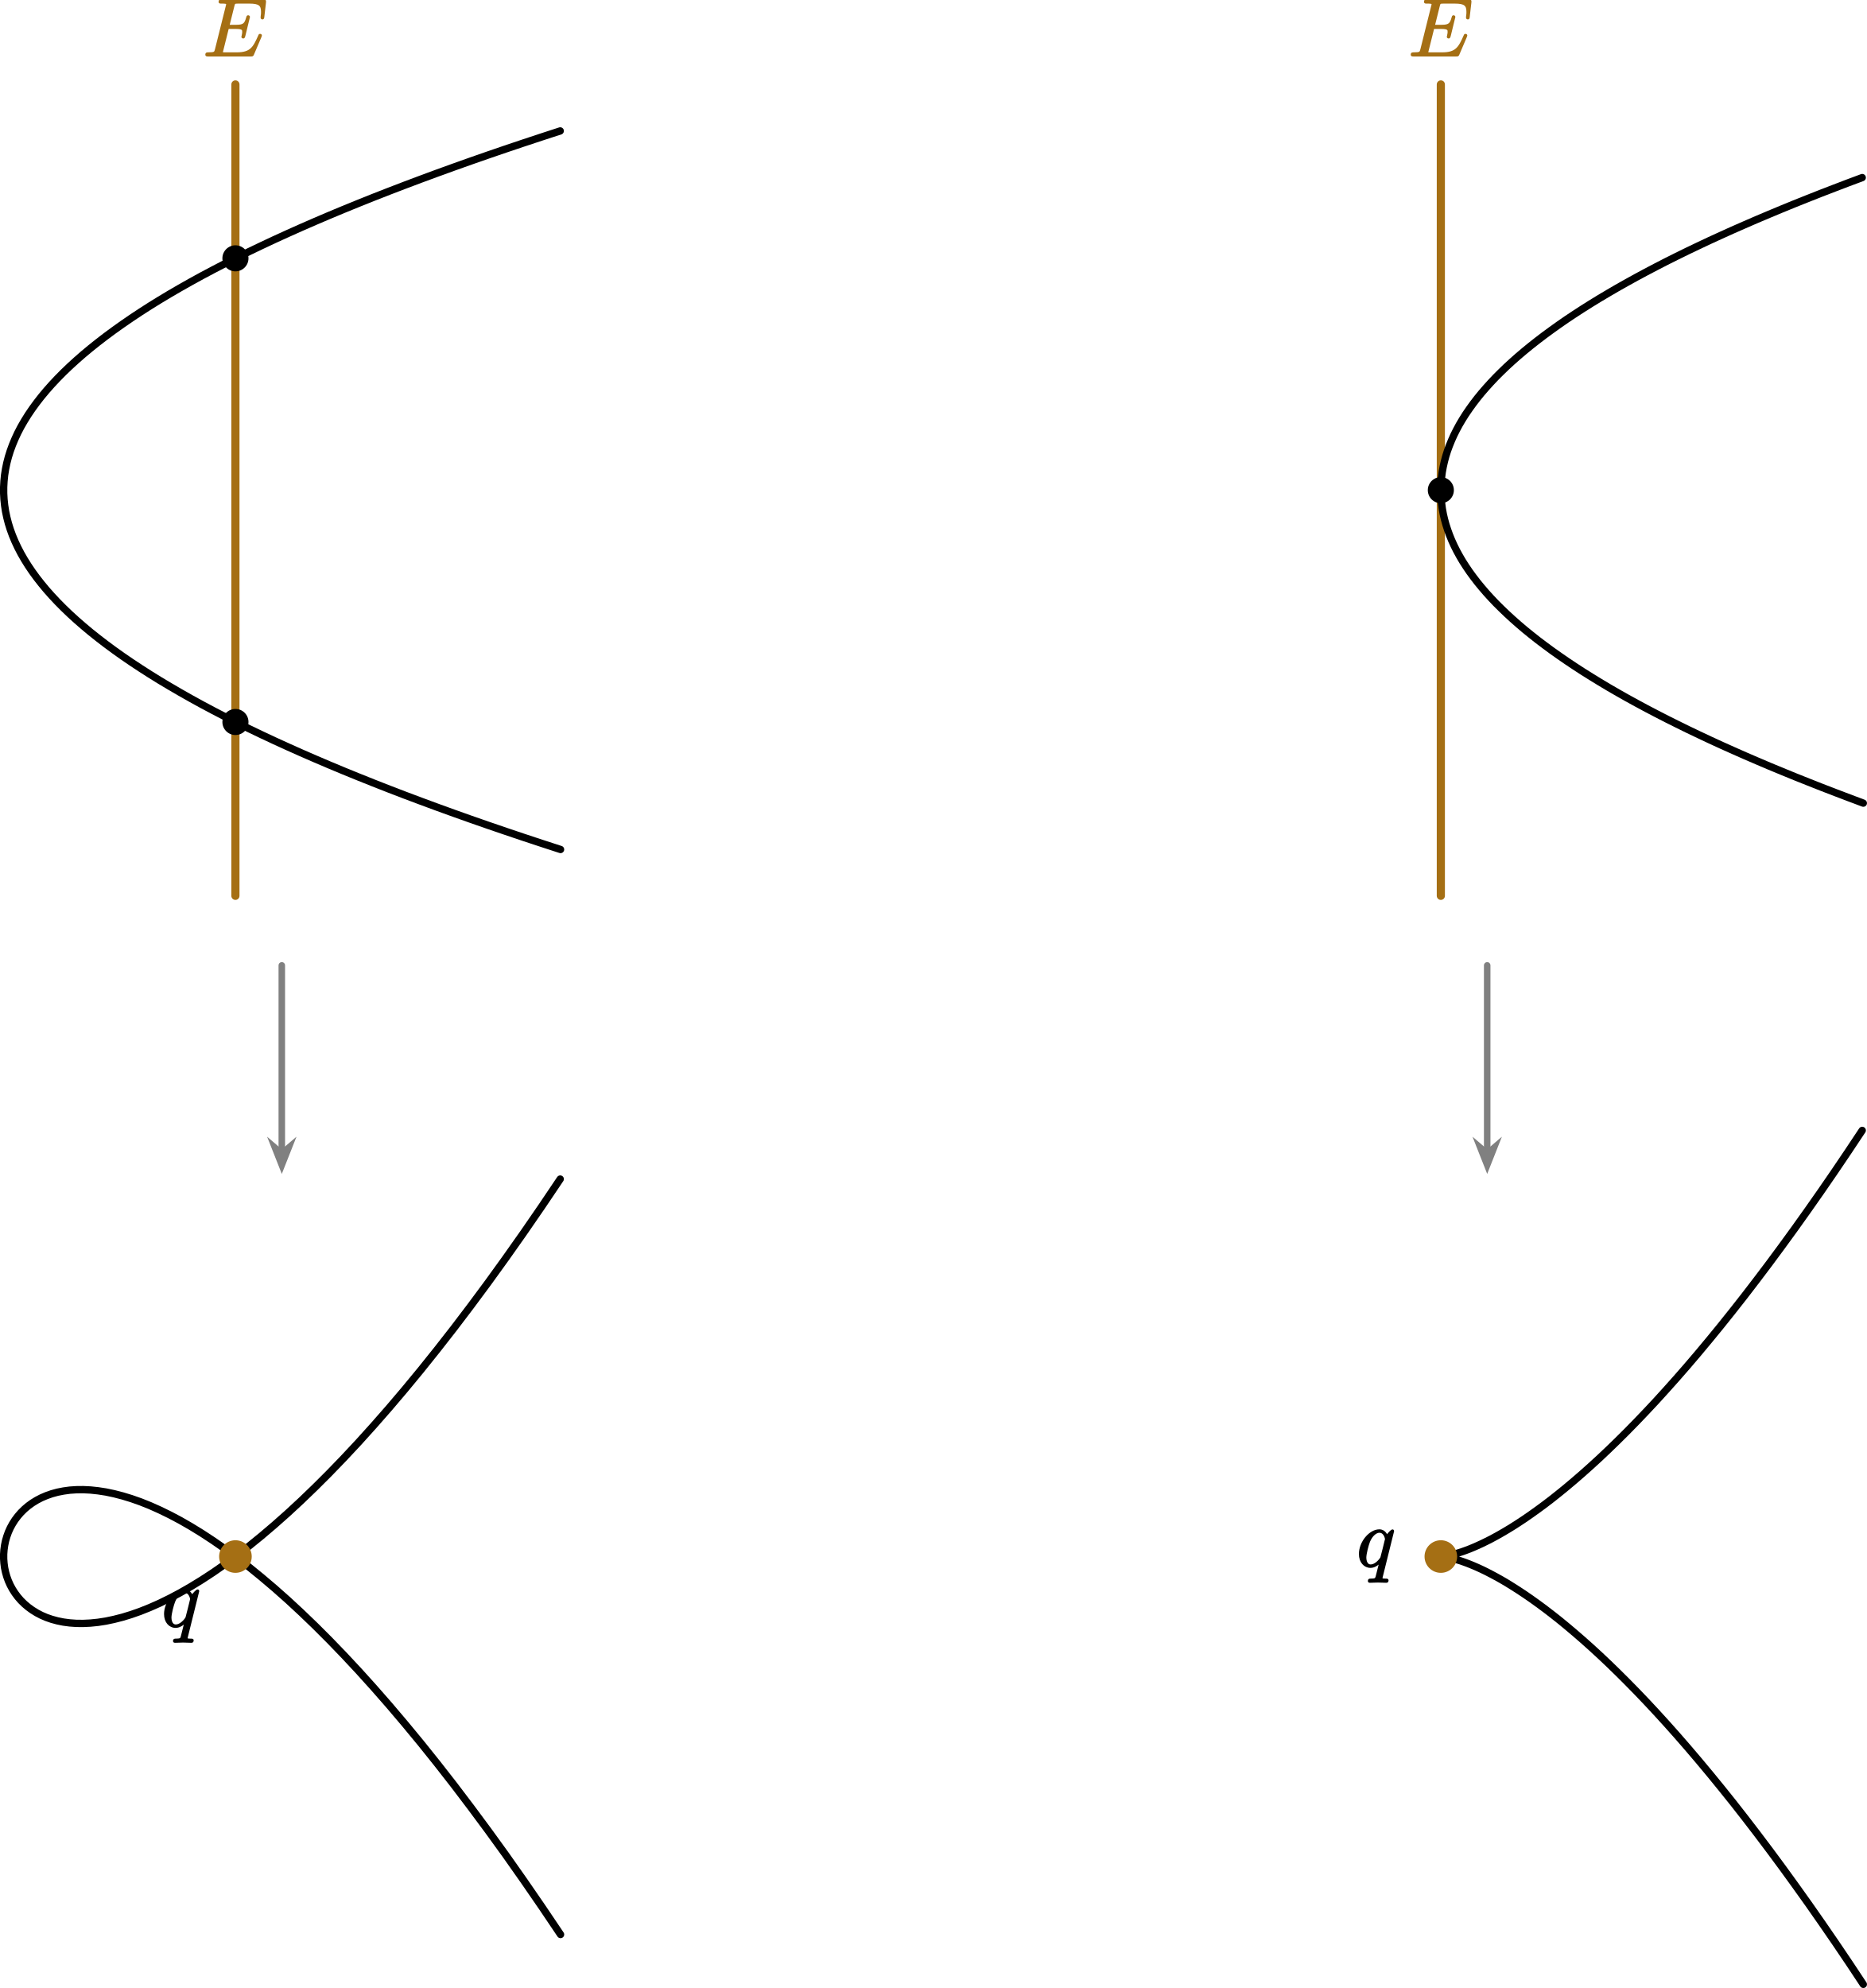
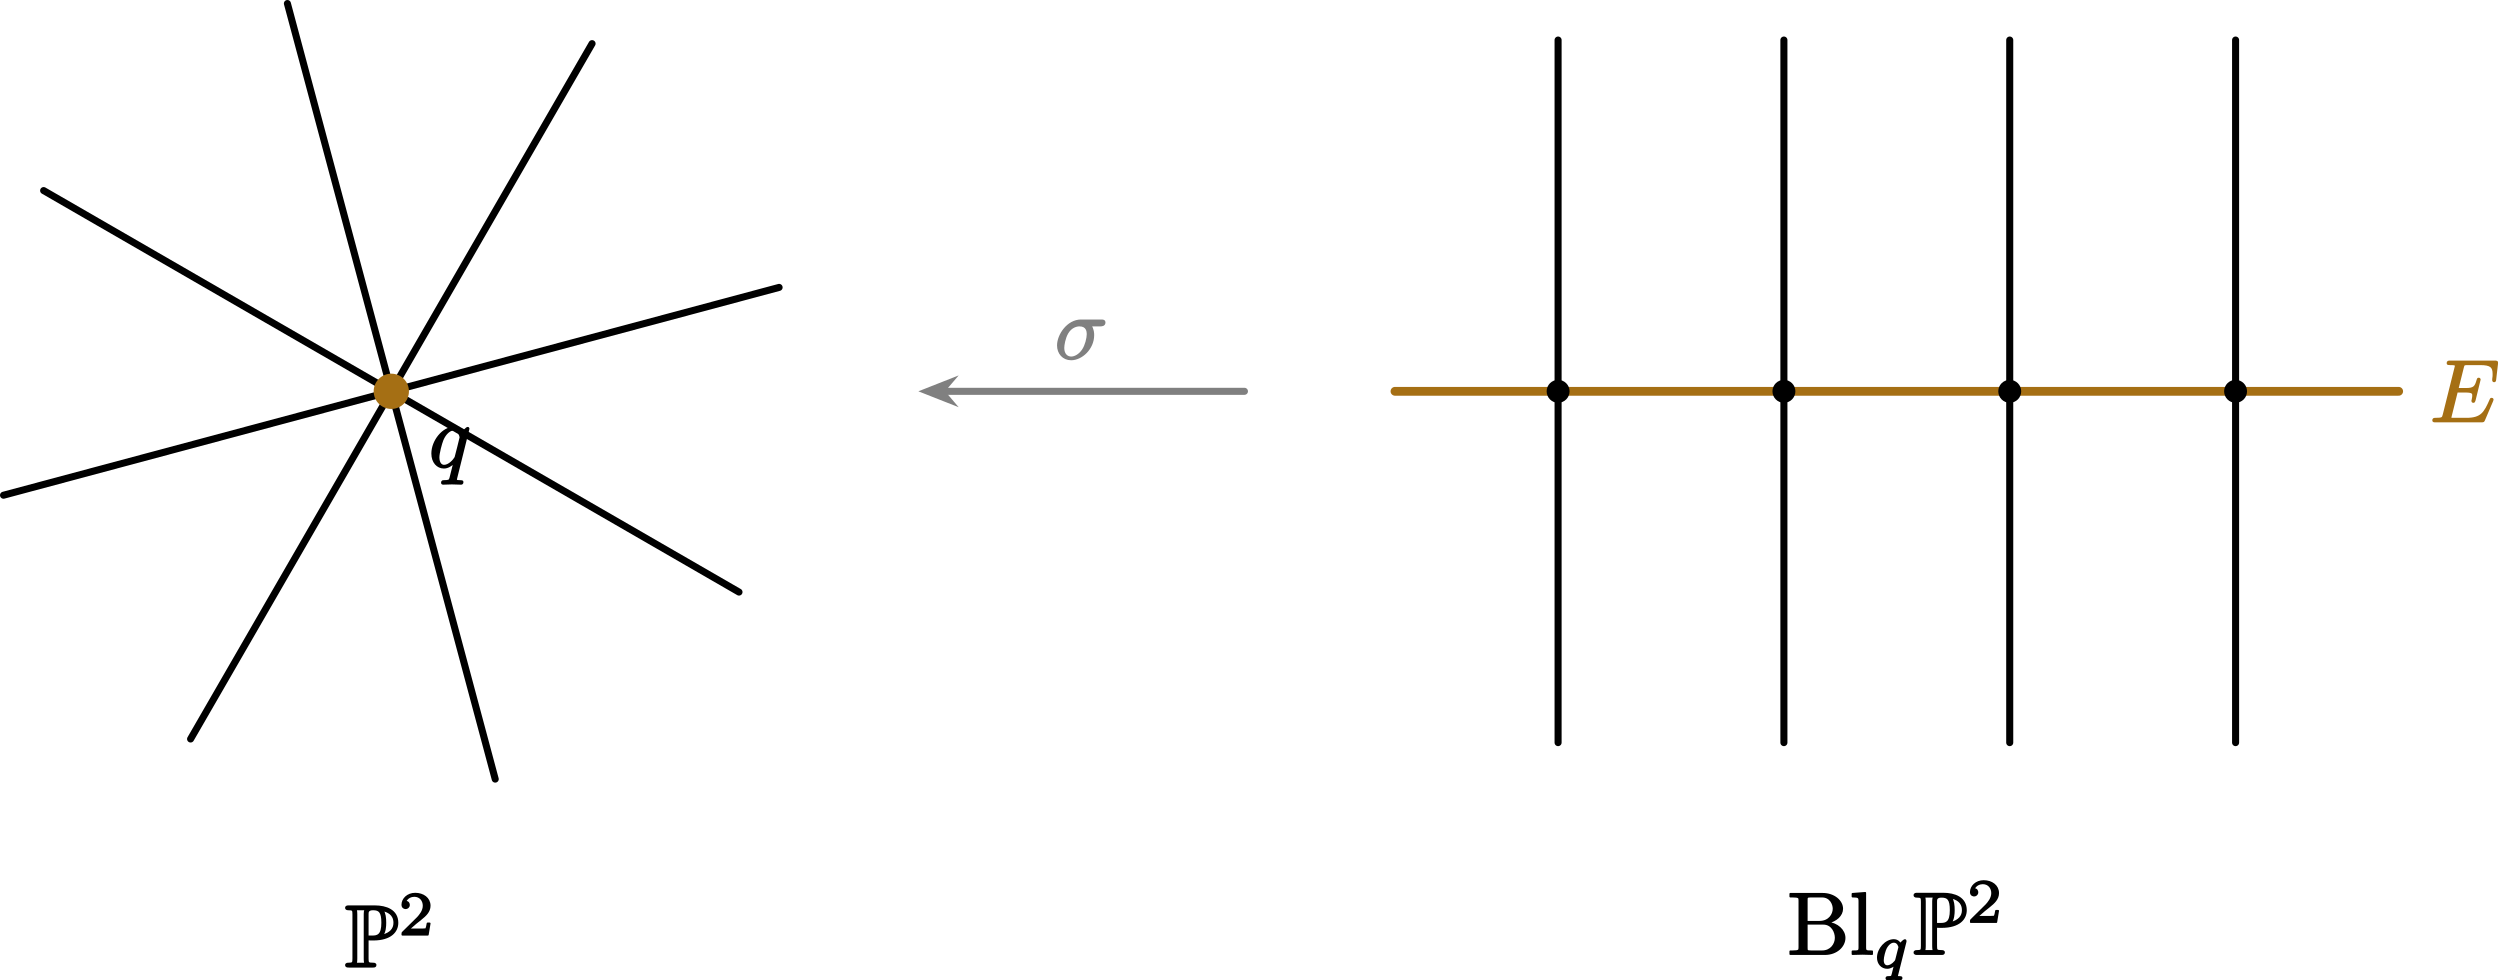
- <svg xmlns="http://www.w3.org/2000/svg" xmlns:xlink="http://www.w3.org/1999/xlink" version="1.1" width="228.303pt" height="243.087pt" viewBox="-70.007 -66.689 228.303 243.087">
+ <svg xmlns="http://www.w3.org/2000/svg" xmlns:xlink="http://www.w3.org/1999/xlink" version="1.1" width="282.43pt" height="110.633pt" viewBox="-70.008 -70.008 282.43 110.633">
  <defs>
-     <path id="g0-69" d="M7.054-2.321C7.073-2.371 7.103-2.441 7.103-2.461C7.103-2.471 7.103-2.57 6.984-2.57C6.894-2.57 6.874-2.511 6.854-2.451C6.207-.976 5.838-.309 4.134-.309H2.68C2.54-.309 2.521-.309 2.461-.319C2.361-.329 2.331-.339 2.331-.418C2.331-.448 2.331-.468 2.381-.648L3.059-3.367H4.045C4.892-3.367 4.892-3.158 4.892-2.909C4.892-2.839 4.892-2.72 4.822-2.421C4.802-2.371 4.792-2.341 4.792-2.311C4.792-2.262 4.832-2.202 4.922-2.202C5.001-2.202 5.031-2.252 5.071-2.401L5.639-4.732C5.639-4.792 5.589-4.842 5.519-4.842C5.43-4.842 5.41-4.782 5.38-4.663C5.171-3.905 4.991-3.676 4.075-3.676H3.138L3.736-6.077C3.826-6.426 3.836-6.466 4.274-6.466H5.679C6.894-6.466 7.193-6.177 7.193-5.36C7.193-5.121 7.193-5.101 7.153-4.832C7.153-4.772 7.143-4.702 7.143-4.653S7.173-4.533 7.263-4.533C7.372-4.533 7.382-4.593 7.402-4.782L7.601-6.506C7.631-6.775 7.582-6.775 7.333-6.775H2.301C2.102-6.775 2.002-6.775 2.002-6.575C2.002-6.466 2.092-6.466 2.281-6.466C2.65-6.466 2.929-6.466 2.929-6.286C2.929-6.247 2.929-6.227 2.879-6.047L1.564-.777C1.465-.389 1.445-.309 .658-.309C.488-.309 .379-.309 .379-.12C.379 0 .468 0 .658 0H5.828C6.057 0 6.067-.01 6.137-.169L7.054-2.321Z" />
-     <path id="g0-113" d="M4.503-4.294C4.503-4.334 4.473-4.394 4.403-4.394C4.294-4.394 3.895-3.995 3.726-3.706C3.507-4.244 3.118-4.403 2.8-4.403C1.624-4.403 .399-2.929 .399-1.484C.399-.508 .986 .11 1.714 .11C2.142 .11 2.531-.13 2.889-.488C2.8-.139 2.471 1.205 2.441 1.295C2.361 1.574 2.281 1.614 1.724 1.624C1.594 1.624 1.494 1.624 1.494 1.823C1.494 1.833 1.494 1.933 1.624 1.933C1.943 1.933 2.291 1.903 2.62 1.903C2.959 1.903 3.318 1.933 3.646 1.933C3.696 1.933 3.826 1.933 3.826 1.733C3.826 1.624 3.726 1.624 3.567 1.624C3.088 1.624 3.088 1.554 3.088 1.465C3.088 1.395 3.108 1.335 3.128 1.245L4.503-4.294ZM1.743-.11C1.146-.11 1.106-.877 1.106-1.046C1.106-1.524 1.395-2.61 1.564-3.029C1.873-3.766 2.391-4.184 2.8-4.184C3.447-4.184 3.587-3.377 3.587-3.308C3.587-3.248 3.039-1.066 3.009-1.026C2.859-.747 2.301-.11 1.743-.11Z" />
+     <path id="g2-113" d="M3.55-2.873C3.557-2.901 3.564-2.943 3.564-2.978C3.564-3.02 3.536-3.075 3.473-3.075C3.403-3.075 3.11-2.838 2.971-2.615C2.901-2.755 2.671-3.075 2.225-3.075C1.332-3.075 .425-2.092 .425-1.088C.425-.411 .879 .07 1.478 .07C1.876 .07 2.204-.181 2.357-.314C2.35-.293 2.134 .586 2.106 .704C2.008 1.088 2.001 1.095 1.569 1.102C1.485 1.102 1.388 1.102 1.388 1.255C1.388 1.297 1.423 1.353 1.492 1.353C1.723 1.353 1.981 1.325 2.218 1.325S2.748 1.353 2.964 1.353C3.027 1.353 3.103 1.332 3.103 1.2C3.103 1.102 3.006 1.102 2.922 1.102C2.769 1.102 2.58 1.102 2.58 1.018C2.58 .997 2.58 .983 2.615 .865L3.55-2.873ZM2.497-.879C2.462-.76 2.462-.746 2.371-.635C2.099-.314 1.771-.126 1.499-.126C1.241-.126 .99-.307 .99-.802C.99-1.172 1.193-1.939 1.353-2.218C1.674-2.776 2.029-2.88 2.225-2.88C2.713-2.88 2.845-2.343 2.845-2.273C2.845-2.239 2.831-2.197 2.824-2.169L2.497-.879Z" />
+     <path id="g3-66" d="M2.212-3.646V-6.097C2.212-6.426 2.232-6.496 2.7-6.496H3.935C4.902-6.496 5.25-5.649 5.25-5.121C5.25-4.483 4.762-3.646 3.656-3.646H2.212ZM4.563-3.557C5.529-3.746 6.217-4.384 6.217-5.121C6.217-5.988 5.3-6.804 4.005-6.804H.359V-6.496H.598C1.365-6.496 1.385-6.386 1.385-6.027V-.777C1.385-.418 1.365-.309 .598-.309H.359V0H4.264C5.589 0 6.486-.887 6.486-1.823C6.486-2.69 5.669-3.437 4.563-3.557ZM3.945-.309H2.7C2.232-.309 2.212-.379 2.212-.707V-3.427H4.085C5.071-3.427 5.489-2.501 5.489-1.833C5.489-1.126 4.971-.309 3.945-.309Z" />
+     <path id="g3-108" d="M1.763-6.914L.329-6.804V-6.496C1.026-6.496 1.106-6.426 1.106-5.938V-.757C1.106-.309 .996-.309 .329-.309V0C.658-.01 1.186-.03 1.435-.03S2.172-.01 2.54 0V-.309C1.873-.309 1.763-.309 1.763-.757V-6.914Z" />
+     <path id="g4-50" d="M3.522-1.269H3.285C3.264-1.116 3.194-.704 3.103-.635C3.048-.593 2.511-.593 2.413-.593H1.13C1.862-1.241 2.106-1.437 2.525-1.764C3.041-2.176 3.522-2.608 3.522-3.271C3.522-4.115 2.783-4.631 1.89-4.631C1.025-4.631 .439-4.024 .439-3.382C.439-3.027 .739-2.992 .809-2.992C.976-2.992 1.179-3.11 1.179-3.361C1.179-3.487 1.13-3.731 .767-3.731C.983-4.226 1.458-4.38 1.785-4.38C2.483-4.38 2.845-3.836 2.845-3.271C2.845-2.664 2.413-2.183 2.19-1.932L.509-.272C.439-.209 .439-.195 .439 0H3.313L3.522-1.269Z" />
+     <path id="g0-80" d="M2.61-3.068C2.65-3.068 2.859-3.068 2.879-3.059H3.218C5.24-3.059 5.968-4.005 5.968-4.951C5.968-6.366 4.692-6.824 3.407-6.824H.498C.319-6.824 .159-6.824 .159-6.645C.159-6.476 .349-6.476 .428-6.476C.946-6.476 .986-6.396 .986-5.908V-.917C.986-.428 .946-.349 .438-.349C.339-.349 .159-.349 .159-.179C.159 0 .319 0 .498 0H3.168C3.347 0 3.497 0 3.497-.179C3.497-.349 3.328-.349 3.218-.349C2.65-.349 2.61-.428 2.61-.917V-3.068ZM4.254-3.517C4.573-3.935 4.603-4.563 4.603-4.961C4.603-5.489 4.553-6.017 4.294-6.386C4.842-6.257 5.619-5.958 5.619-4.951C5.619-4.254 5.171-3.746 4.254-3.517ZM2.61-5.938C2.61-6.137 2.61-6.476 3.208-6.476C3.925-6.476 4.254-6.207 4.254-4.961C4.254-3.537 3.726-3.417 3.108-3.417H2.61V-5.938ZM1.255-.349C1.335-.528 1.335-.767 1.335-.897V-5.928C1.335-6.057 1.335-6.296 1.255-6.476H2.391C2.262-6.316 2.262-6.117 2.262-5.968V-.897C2.262-.797 2.262-.528 2.341-.349H1.255Z" />
+     <path id="g1-27" d="M5.161-3.716C5.29-3.716 5.649-3.716 5.649-4.055C5.649-4.294 5.44-4.294 5.26-4.294H2.989C1.484-4.294 .379-2.65 .379-1.465C.379-.588 .966 .11 1.873 .11C3.049 .11 4.374-1.096 4.374-2.63C4.374-2.8 4.374-3.278 4.065-3.716H5.161ZM1.883-.11C1.395-.11 .996-.468 .996-1.186C.996-1.484 1.116-2.301 1.465-2.889C1.883-3.577 2.481-3.716 2.819-3.716C3.656-3.716 3.736-3.059 3.736-2.75C3.736-2.281 3.537-1.465 3.198-.956C2.809-.369 2.271-.11 1.883-.11Z" />
+     <path id="g1-69" d="M7.054-2.321C7.073-2.371 7.103-2.441 7.103-2.461C7.103-2.471 7.103-2.57 6.984-2.57C6.894-2.57 6.874-2.511 6.854-2.451C6.207-.976 5.838-.309 4.134-.309H2.68C2.54-.309 2.521-.309 2.461-.319C2.361-.329 2.331-.339 2.331-.418C2.331-.448 2.331-.468 2.381-.648L3.059-3.367H4.045C4.892-3.367 4.892-3.158 4.892-2.909C4.892-2.839 4.892-2.72 4.822-2.421C4.802-2.371 4.792-2.341 4.792-2.311C4.792-2.262 4.832-2.202 4.922-2.202C5.001-2.202 5.031-2.252 5.071-2.401L5.639-4.732C5.639-4.792 5.589-4.842 5.519-4.842C5.43-4.842 5.41-4.782 5.38-4.663C5.171-3.905 4.991-3.676 4.075-3.676H3.138L3.736-6.077C3.826-6.426 3.836-6.466 4.274-6.466H5.679C6.894-6.466 7.193-6.177 7.193-5.36C7.193-5.121 7.193-5.101 7.153-4.832C7.153-4.772 7.143-4.702 7.143-4.653S7.173-4.533 7.263-4.533C7.372-4.533 7.382-4.593 7.402-4.782L7.601-6.506C7.631-6.775 7.582-6.775 7.333-6.775H2.301C2.102-6.775 2.002-6.775 2.002-6.575C2.002-6.466 2.092-6.466 2.281-6.466C2.65-6.466 2.929-6.466 2.929-6.286C2.929-6.247 2.929-6.227 2.879-6.047L1.564-.777C1.465-.389 1.445-.309 .658-.309C.488-.309 .379-.309 .379-.12C.379 0 .468 0 .658 0H5.828C6.057 0 6.067-.01 6.137-.169L7.054-2.321Z" />
+     <path id="g1-113" d="M4.503-4.294C4.503-4.334 4.473-4.394 4.403-4.394C4.294-4.394 3.895-3.995 3.726-3.706C3.507-4.244 3.118-4.403 2.8-4.403C1.624-4.403 .399-2.929 .399-1.484C.399-.508 .986 .11 1.714 .11C2.142 .11 2.531-.13 2.889-.488C2.8-.139 2.471 1.205 2.441 1.295C2.361 1.574 2.281 1.614 1.724 1.624C1.594 1.624 1.494 1.624 1.494 1.823C1.494 1.833 1.494 1.933 1.624 1.933C1.943 1.933 2.291 1.903 2.62 1.903C2.959 1.903 3.318 1.933 3.646 1.933C3.696 1.933 3.826 1.933 3.826 1.733C3.826 1.624 3.726 1.624 3.567 1.624C3.088 1.624 3.088 1.554 3.088 1.465C3.088 1.395 3.108 1.335 3.128 1.245L4.503-4.294ZM1.743-.11C1.146-.11 1.106-.877 1.106-1.046C1.106-1.524 1.395-2.61 1.564-3.029C1.873-3.766 2.391-4.184 2.8-4.184C3.447-4.184 3.587-3.377 3.587-3.308C3.587-3.248 3.039-1.066 3.009-1.026C2.859-.747 2.301-.11 1.743-.11Z" />
  </defs>
  <g id="page1">
-     <path d="M-1.461 169.856L-3.731 166.488L-5.961 163.25L-8.152 160.137L-10.309 157.156L-12.426 154.301L-14.5 151.566L-16.539 148.953L-18.539 146.457L-20.504 144.078L-22.426 141.812L-24.312 139.66L-26.156 137.617L-27.965 135.68L-29.734 133.848L-31.465 132.117L-33.16 130.488L-34.812 128.957L-36.43 127.523L-38.008 126.184L-39.547 124.93L-41.047 123.77L-42.508 122.695L-43.93 121.707L-45.316 120.797L-46.664 119.969L-47.969 119.219L-49.238 118.547L-50.473 117.945L-51.664 117.414L-52.816 116.953L-53.934 116.559L-55.012 116.23L-56.051 115.961L-57.051 115.75L-58.012 115.602L-58.938 115.504L-59.82 115.461L-60.668 115.469L-61.477 115.523L-62.246 115.629L-62.977 115.773L-63.668 115.961L-64.324 116.191L-64.938 116.453L-65.516 116.754L-66.055 117.086L-66.555 117.449L-67.016 117.84L-67.441 118.258L-67.824 118.699L-68.172 119.16L-68.481 119.645L-68.75 120.141L-68.981 120.652L-69.172 121.18L-69.328 121.715L-69.441 122.258L-69.519 122.809L-69.559 123.359V123.914L-69.519 124.465L-69.445 125.016L-69.328 125.559L-69.176 126.094L-68.984 126.621L-68.754 127.133L-68.484 127.633L-68.176 128.113L-67.832 128.574L-67.449 129.016L-67.023 129.434L-66.562 129.824L-66.062 130.188L-65.523 130.523L-64.949 130.824L-64.332 131.09L-63.68 131.316L-62.988 131.504L-62.258 131.652L-61.488 131.754L-60.68 131.812L-59.836 131.82L-58.949 131.777L-58.027 131.684L-57.066 131.535L-56.066 131.324L-55.027 131.059L-53.953 130.73L-52.836 130.336L-51.684 129.875L-50.492 129.348L-49.262 128.746L-47.992 128.074L-46.684 127.324L-45.34 126.5L-43.953 125.594L-42.531 124.605L-41.07 123.531L-39.57 122.371L-38.031 121.121L-36.457 119.781L-34.84 118.348L-33.188 116.82L-31.496 115.191L-29.766 113.465L-27.996 111.633L-26.188 109.699L-24.344 107.656L-22.457 105.504L-20.535 103.242L-18.574 100.867L-16.574 98.371L-14.535 95.762L-12.461 93.031L-10.344 90.176L-8.191 87.195L-6 84.09L-3.769 80.852L-1.5 77.484" stroke="#000" fill="none" stroke-width=".897" stroke-linecap="round" stroke-linejoin="round" />
-     <path d="M-39.223 123.641C-39.223 122.539-40.117 121.648-41.219 121.648C-42.316 121.648-43.211 122.539-43.211 123.641C-43.211 124.742-42.316 125.633-41.219 125.633C-40.117 125.633-39.223 124.742-39.223 123.641Z" fill="#a56f14" />
-     <g transform="matrix(1 0 0 1 -9.0292 8.514)">
-       <use stroke="#000" stroke-width="0.20" stroke-linejoin="round" x="-41.217" y="123.641" xlink:href="#g0-113" />
+     <path d="M-69.609-14.062L18.008-37.539" stroke="#000" fill="none" stroke-width=".797" stroke-linecap="round" />
+     <path d="M-48.477 13.477L-3.121-65.078" stroke="#000" fill="none" stroke-width=".797" stroke-miterlimit="10" stroke-linecap="round" />
+     <path d="M-14.062 18.008L-37.539-69.609" stroke="#000" fill="none" stroke-width=".797" stroke-miterlimit="10" stroke-linecap="round" />
+     <path d="M13.477-3.121L-65.078-48.477" stroke="#000" fill="none" stroke-width=".797" stroke-miterlimit="10" stroke-linecap="round" />
+     <path d="M-23.809-25.801C-23.809-26.898-24.699-27.793-25.801-27.793C-26.898-27.793-27.793-26.898-27.793-25.801C-27.793-24.699-26.898-23.809-25.801-23.809C-24.699-23.809-23.809-24.699-23.809-25.801Z" fill="#a56f14" />
+     <g transform="matrix(1 0 0 1 4.2243 8.5138)">
+       <use stroke="#000" stroke-width="0.20" stroke-linejoin="round" x="-25.8" y="-25.8" xlink:href="#g1-113" />
    </g>
-     <path d="M157.848 175.949L156.129 173.356L154.437 170.852L152.773 168.434L151.141 166.098L149.535 163.848L147.961 161.676L146.414 159.582L144.898 157.57L143.41 155.633L141.953 153.769L140.523 151.984L139.121 150.266L137.75 148.621L136.41 147.047L135.098 145.539L133.812 144.094L132.559 142.719L131.332 141.402L130.137 140.152L128.969 138.961L127.832 137.828L126.723 136.75L125.645 135.731L124.594 134.766L123.57 133.852L122.578 132.992L121.617 132.18L120.684 131.414L119.777 130.699L118.902 130.027L118.055 129.402L117.238 128.816L116.449 128.273L115.691 127.77L114.961 127.305L114.262 126.871L113.59 126.477L112.945 126.117L112.332 125.789L111.75 125.488L111.195 125.219L110.668 124.977L110.172 124.762L109.703 124.57L109.266 124.402L108.855 124.254L108.477 124.129L108.125 124.02L107.805 123.93L107.512 123.855L107.25 123.797L107.016 123.746L106.809 123.711L106.633 123.684L106.484 123.664L106.367 123.652L106.281 123.645L106.219 123.641H106.191H106.187H106.219L106.273 123.637L106.359 123.633L106.477 123.621L106.621 123.602L106.793 123.574L106.996 123.539L107.23 123.492L107.492 123.43L107.781 123.359L108.102 123.27L108.449 123.16L108.828 123.035L109.234 122.891L109.672 122.727L110.137 122.535L110.629 122.32L111.152 122.082L111.707 121.812L112.289 121.52L112.898 121.191L113.539 120.832L114.207 120.441L114.906 120.016L115.633 119.551L116.391 119.051L117.176 118.508L117.992 117.926L118.836 117.305L119.711 116.637L120.613 115.922L121.543 115.164L122.504 114.355L123.496 113.496L124.512 112.59L125.562 111.629L126.641 110.609L127.746 109.539L128.883 108.41L130.047 107.223L131.238 105.977L132.465 104.668L133.715 103.293L134.996 101.859L136.309 100.356L137.648 98.785L139.016 97.144L140.414 95.434L141.84 93.652L143.297 91.797L144.781 89.863L146.297 87.856L147.84 85.769L149.414 83.606L151.016 81.359L152.648 79.031L154.309 76.617L155.996 74.121L157.715 71.535" stroke="#000" fill="none" stroke-width=".897" stroke-miterlimit="10" stroke-linecap="round" stroke-linejoin="round" />
-     <path d="M108.18 123.641C108.18 122.539 107.285 121.648 106.187 121.648C105.086 121.648 104.195 122.539 104.195 123.641C104.195 124.742 105.086 125.633 106.187 125.633C107.285 125.633 108.18 124.742 108.18 123.641Z" fill="#a56f14" />
-     <g transform="matrix(1 0 0 1 137.086 1.176)">
-       <use stroke="#000" stroke-width="0.20" stroke-linejoin="round" x="-41.217" y="123.641" xlink:href="#g0-113" />
+     <g transform="matrix(1 0 0 1 -5.2789 65.0003)">
+       <use stroke="#000" stroke-width="0.20" stroke-linejoin="round" x="-25.8" y="-25.8" xlink:href="#g0-80" />
+       <use stroke="#000" stroke-width="0.20" stroke-linejoin="round" x="-19.712" y="-29.415" xlink:href="#g4-50" />
    </g>
-     <path d="M-41.219 42.852V-56.363" stroke="#a56f14" fill="none" stroke-width=".996" stroke-miterlimit="10" stroke-linecap="round" stroke-linejoin="round" />
-     <g fill="#a56f14" transform="matrix(1 0 0 1 -3.9643 -183.5222)">
-       <use stroke="#a56f14" stroke-width="0.20" stroke-linejoin="round" x="-41.217" y="123.641" xlink:href="#g0-69" />
+     <path d="M87.586-25.801H200.973" stroke="#a56f14" fill="none" stroke-width=".996" stroke-miterlimit="10" stroke-linecap="round" />
+     <g fill="#a56f14" transform="matrix(1 0 0 1 230.2939 3.4039)">
+       <use stroke="#a56f14" stroke-width="0.20" stroke-linejoin="round" x="-25.8" y="-25.8" xlink:href="#g1-69" />
    </g>
-     <path d="M-1.461 37.184L-3.731 36.445L-5.961 35.707L-8.152 34.969L-10.309 34.23L-12.426 33.492L-14.5 32.754L-16.539 32.016L-18.539 31.277L-20.504 30.539L-22.426 29.801L-24.312 29.062L-26.156 28.324L-27.965 27.586L-29.734 26.848L-31.465 26.109L-33.16 25.371L-34.812 24.633L-36.43 23.895L-38.008 23.156L-39.547 22.418L-41.047 21.68L-42.508 20.941L-43.93 20.203L-45.316 19.465L-46.664 18.723L-47.969 17.984L-49.238 17.246L-50.473 16.508L-51.664 15.77L-52.816 15.031L-53.934 14.293L-55.012 13.555L-56.051 12.816L-57.051 12.078L-58.012 11.34L-58.938 10.602L-59.82 9.863L-60.668 9.125L-61.477 8.387L-62.246 7.648L-62.977 6.91L-63.668 6.172L-64.324 5.434L-64.938 4.695L-65.516 3.957L-66.055 3.219L-66.555 2.48L-67.016 1.742L-67.441 1.004L-67.824 .266L-68.172-.473L-68.481-1.211L-68.75-1.949L-68.981-2.687L-69.172-3.426L-69.328-4.164L-69.441-4.902L-69.519-5.641L-69.559-6.379V-7.117L-69.519-7.855L-69.445-8.594L-69.328-9.332L-69.176-10.07L-68.984-10.809L-68.754-11.547L-68.484-12.285L-68.176-13.023L-67.832-13.762L-67.449-14.5L-67.023-15.238L-66.562-15.977L-66.062-16.715L-65.523-17.453L-64.949-18.191L-64.332-18.93L-63.68-19.668L-62.988-20.406L-62.258-21.145L-61.488-21.883L-60.68-22.621L-59.836-23.359L-58.949-24.098L-58.027-24.836L-57.066-25.574L-56.066-26.312L-55.027-27.051L-53.953-27.789L-52.836-28.531L-51.684-29.27L-50.492-30.008L-49.262-30.746L-47.992-31.484L-46.684-32.223L-45.34-32.961L-43.953-33.699L-42.531-34.437L-41.07-35.176L-39.57-35.914L-38.031-36.652L-36.457-37.391L-34.84-38.129L-33.188-38.867L-31.496-39.605L-29.766-40.344L-27.996-41.082L-26.188-41.82L-24.344-42.559L-22.457-43.297L-20.535-44.035L-18.574-44.773L-16.574-45.512L-14.535-46.25L-12.461-46.988L-10.344-47.727L-8.191-48.465L-6-49.203L-3.769-49.941L-1.5-50.68" stroke="#000" fill="none" stroke-width=".897" stroke-miterlimit="10" stroke-linecap="round" stroke-linejoin="round" />
-     <path d="M-39.621-35.102C-39.621-35.98-40.336-36.695-41.219-36.695C-42.098-36.695-42.812-35.98-42.812-35.102C-42.812-34.223-42.098-33.508-41.219-33.508C-40.336-33.508-39.621-34.223-39.621-35.102Z" />
-     <path d="M-39.621 21.594C-39.621 20.711-40.336 20-41.219 20C-42.098 20-42.812 20.711-42.812 21.594C-42.812 22.473-42.098 23.188-41.219 23.188C-40.336 23.188-39.621 22.473-39.621 21.594Z" />
-     <path d="M106.187 42.852V-56.363" stroke="#a56f14" fill="none" stroke-width=".996" stroke-miterlimit="10" stroke-linecap="round" stroke-linejoin="round" />
-     <g fill="#a56f14" transform="matrix(1 0 0 1 143.439 -183.5222)">
-       <use stroke="#a56f14" stroke-width="0.20" stroke-linejoin="round" x="-41.217" y="123.641" xlink:href="#g0-69" />
+     <path d="M106.012 13.887V-65.484" stroke="#000" fill="none" stroke-width=".797" stroke-miterlimit="10" stroke-linecap="round" />
+     <path d="M107.308-25.801C107.308-26.516 106.726-27.094 106.012-27.094C105.297-27.094 104.719-26.516 104.719-25.801C104.719-25.086 105.297-24.504 106.012-24.504C106.726-24.504 107.308-25.086 107.308-25.801Z" />
+     <path d="M131.523 13.887V-65.484" stroke="#000" fill="none" stroke-width=".797" stroke-miterlimit="10" stroke-linecap="round" />
+     <path d="M132.82-25.801C132.82-26.516 132.242-27.094 131.523-27.094C130.808-27.094 130.23-26.516 130.23-25.801C130.23-25.086 130.808-24.504 131.523-24.504C132.242-24.504 132.82-25.086 132.82-25.801Z" />
+     <path d="M157.035 13.887V-65.484" stroke="#000" fill="none" stroke-width=".797" stroke-miterlimit="10" stroke-linecap="round" />
+     <path d="M158.332-25.801C158.332-26.516 157.754-27.094 157.035-27.094C156.32-27.094 155.742-26.516 155.742-25.801C155.742-25.086 156.32-24.504 157.035-24.504C157.754-24.504 158.332-25.086 158.332-25.801Z" />
+     <path d="M182.551 13.887V-65.484" stroke="#000" fill="none" stroke-width=".797" stroke-miterlimit="10" stroke-linecap="round" />
+     <path d="M183.844-25.801C183.844-26.516 183.266-27.094 182.551-27.094S181.254-26.516 181.254-25.801C181.254-25.086 181.836-24.504 182.551-24.504S183.844-25.086 183.844-25.801Z" />
+     <g transform="matrix(1 0 0 1 157.6899 63.5751)">
+       <use stroke="#000" stroke-width="0.20" stroke-linejoin="round" x="-25.8" y="-25.8" xlink:href="#g3-66" />
+       <use stroke="#000" stroke-width="0.20" stroke-linejoin="round" x="-18.743" y="-25.8" xlink:href="#g3-108" />
+       <use stroke="#000" stroke-width="0.20" stroke-linejoin="round" x="-15.976" y="-24.306" xlink:href="#g2-113" />
+       <use stroke="#000" stroke-width="0.20" stroke-linejoin="round" x="-11.576" y="-25.8" xlink:href="#g0-80" />
+       <use stroke="#000" stroke-width="0.20" stroke-linejoin="round" x="-5.487" y="-29.415" xlink:href="#g4-50" />
    </g>
-     <path d="M157.848 31.516L156.129 30.871L154.437 30.227L152.773 29.586L151.141 28.941L149.535 28.301L147.961 27.656L146.414 27.016L144.898 26.371L143.41 25.73L141.953 25.086L140.523 24.445L139.121 23.801L137.75 23.156L136.41 22.516L135.098 21.871L133.812 21.23L132.559 20.586L131.332 19.945L130.137 19.301L128.969 18.66L127.832 18.016L126.723 17.375L125.645 16.73L124.594 16.086L123.57 15.445L122.578 14.801L121.617 14.16L120.684 13.516L119.777 12.875L118.902 12.23L118.055 11.59L117.238 10.945L116.449 10.305L115.691 9.66L114.961 9.016L114.262 8.375L113.59 7.73L112.945 7.09L112.332 6.445L111.75 5.805L111.195 5.16L110.668 4.52L110.172 3.875L109.703 3.234L109.266 2.59L108.855 1.949L108.477 1.305L108.125 .66L107.805 .02L107.512-.625L107.25-1.266L107.016-1.91L106.809-2.551L106.633-3.195L106.484-3.836L106.367-4.48L106.281-5.121L106.219-5.766L106.191-6.41L106.187-7.051L106.219-7.695L106.273-8.336L106.359-8.98L106.477-9.621L106.621-10.266L106.793-10.906L106.996-11.551L107.23-12.191L107.492-12.836L107.781-13.48L108.102-14.121L108.449-14.766L108.828-15.406L109.234-16.051L109.672-16.691L110.137-17.336L110.629-17.977L111.152-18.621L111.707-19.262L112.289-19.906L112.898-20.551L113.539-21.191L114.207-21.836L114.906-22.477L115.633-23.121L116.391-23.762L117.176-24.406L117.992-25.047L118.836-25.691L119.711-26.332L120.613-26.977L121.543-27.621L122.504-28.262L123.496-28.906L124.512-29.547L125.562-30.191L126.641-30.832L127.746-31.477L128.883-32.117L130.047-32.762L131.238-33.402L132.465-34.047L133.715-34.691L134.996-35.332L136.309-35.977L137.648-36.617L139.016-37.262L140.414-37.902L141.84-38.547L143.297-39.187L144.781-39.832L146.297-40.473L147.84-41.117L149.414-41.762L151.016-42.402L152.648-43.047L154.309-43.687L155.996-44.332L157.715-44.973" stroke="#000" fill="none" stroke-width=".897" stroke-miterlimit="10" stroke-linecap="round" stroke-linejoin="round" />
-     <path d="M107.781-6.754C107.781-7.637 107.066-8.348 106.187-8.348C105.305-8.348 104.594-7.637 104.594-6.754C104.594-5.875 105.305-5.16 106.187-5.16C107.066-5.16 107.781-5.875 107.781-6.754Z" />
-     <path d="M-35.547 51.355V74.148" stroke="#808080" fill="none" stroke-width=".797" stroke-miterlimit="10" stroke-linecap="round" stroke-linejoin="round" />
-     <path d="M-35.547 75.824L-34.66 73.578L-35.547 74.336L-36.434 73.578Z" fill="#808080" />
-     <path d="M-35.547 75.824L-34.66 73.578L-35.547 74.336L-36.434 73.578Z" stroke="#808080" fill="none" stroke-width=".757" stroke-miterlimit="10" stroke-linecap="round" />
-     <path d="M111.855 51.355V74.148" stroke="#808080" fill="none" stroke-width=".797" stroke-miterlimit="10" stroke-linecap="round" stroke-linejoin="round" />
-     <path d="M111.856 75.824L112.743 73.578L111.856 74.336L110.969 73.578Z" fill="#808080" />
-     <path d="M111.856 75.824L112.743 73.578L111.856 74.336L110.969 73.578Z" stroke="#808080" fill="none" stroke-width=".757" stroke-miterlimit="10" stroke-linecap="round" />
+     <path d="M70.578-25.801H36.449" stroke="#808080" fill="none" stroke-width=".797" stroke-miterlimit="10" stroke-linecap="round" />
+     <path d="M34.773-25.801L37.02-24.914L36.262-25.801L37.02-26.688Z" fill="#808080" />
+     <path d="M34.773-25.801L37.02-24.914L36.262-25.801L37.02-26.688Z" stroke="#808080" fill="none" stroke-width=".757" stroke-miterlimit="10" stroke-linecap="round" />
+     <g fill="#808080" transform="matrix(1 0 0 1 74.9286 -3.7191)">
+       <use stroke="#808080" stroke-width="0.20" stroke-linejoin="round" x="-25.8" y="-25.8" xlink:href="#g1-27" />
+     </g>
  </g>
</svg>
